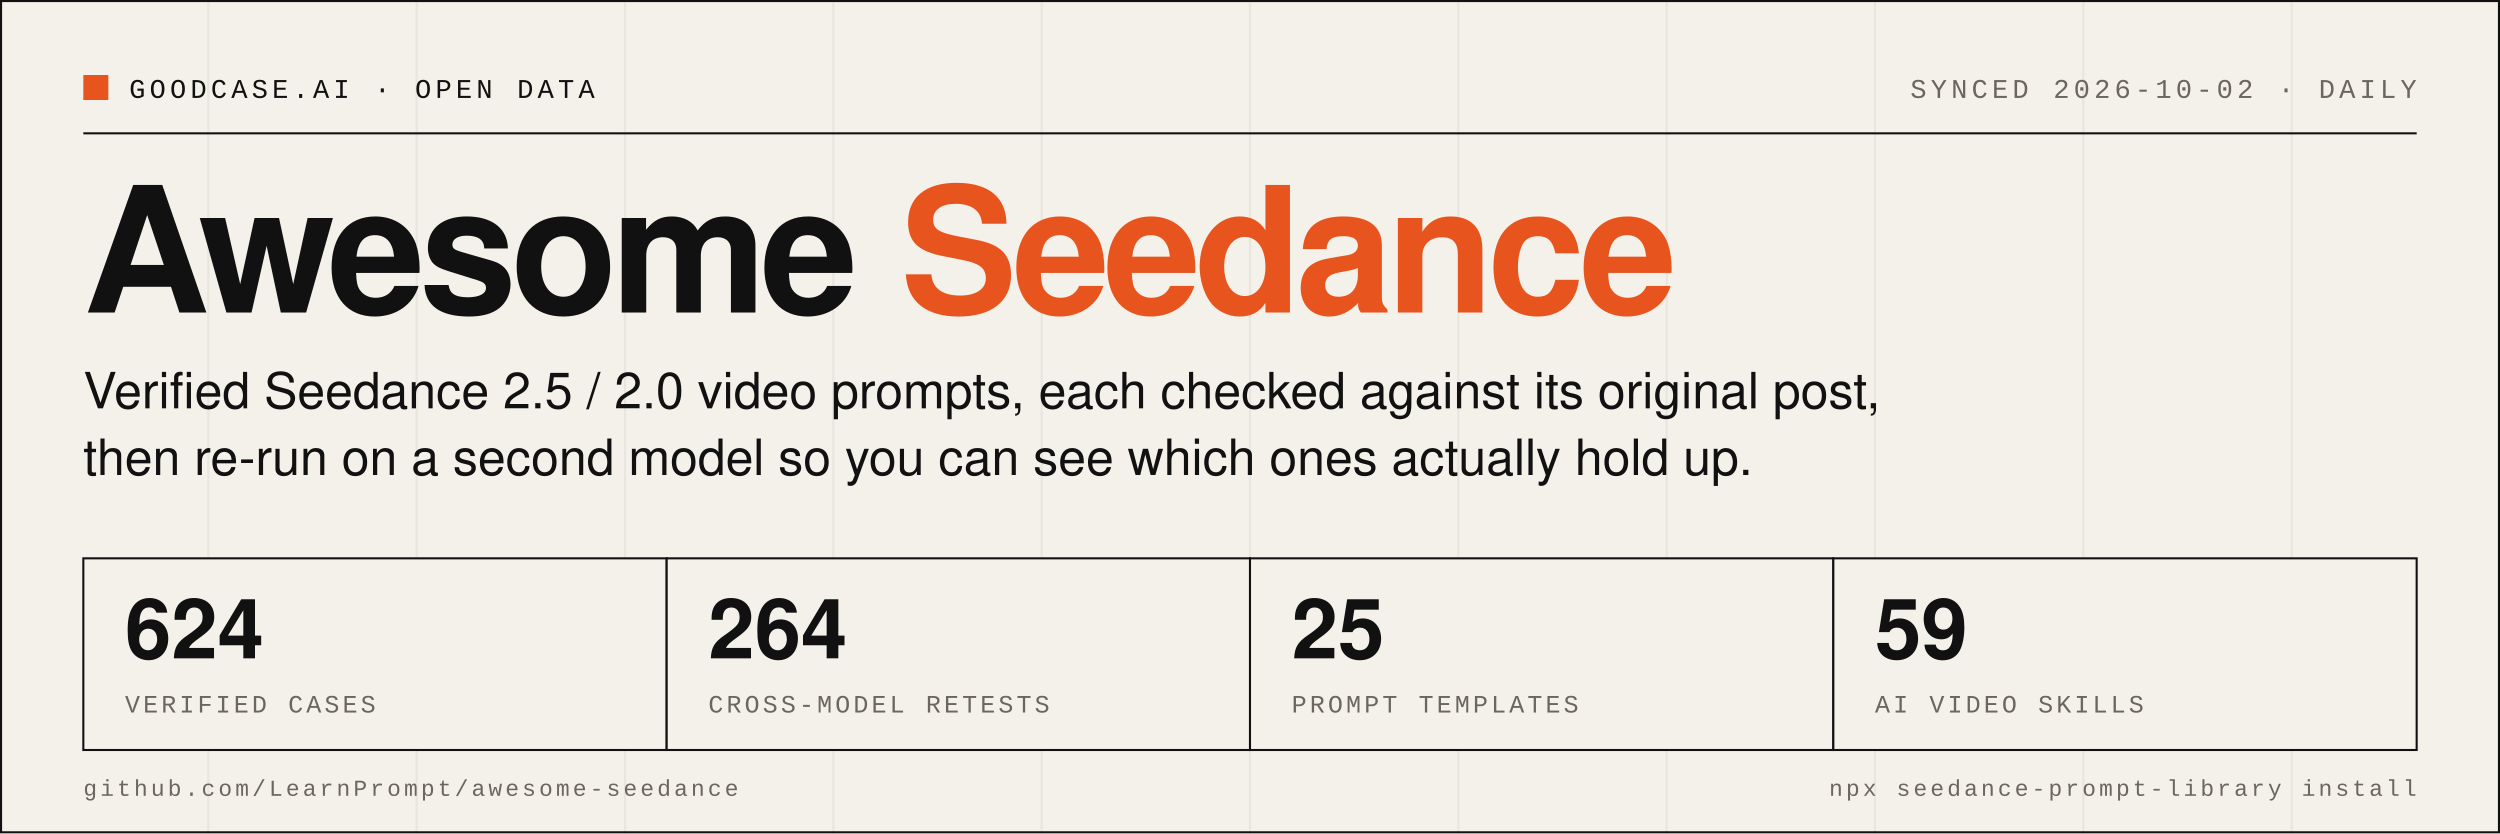
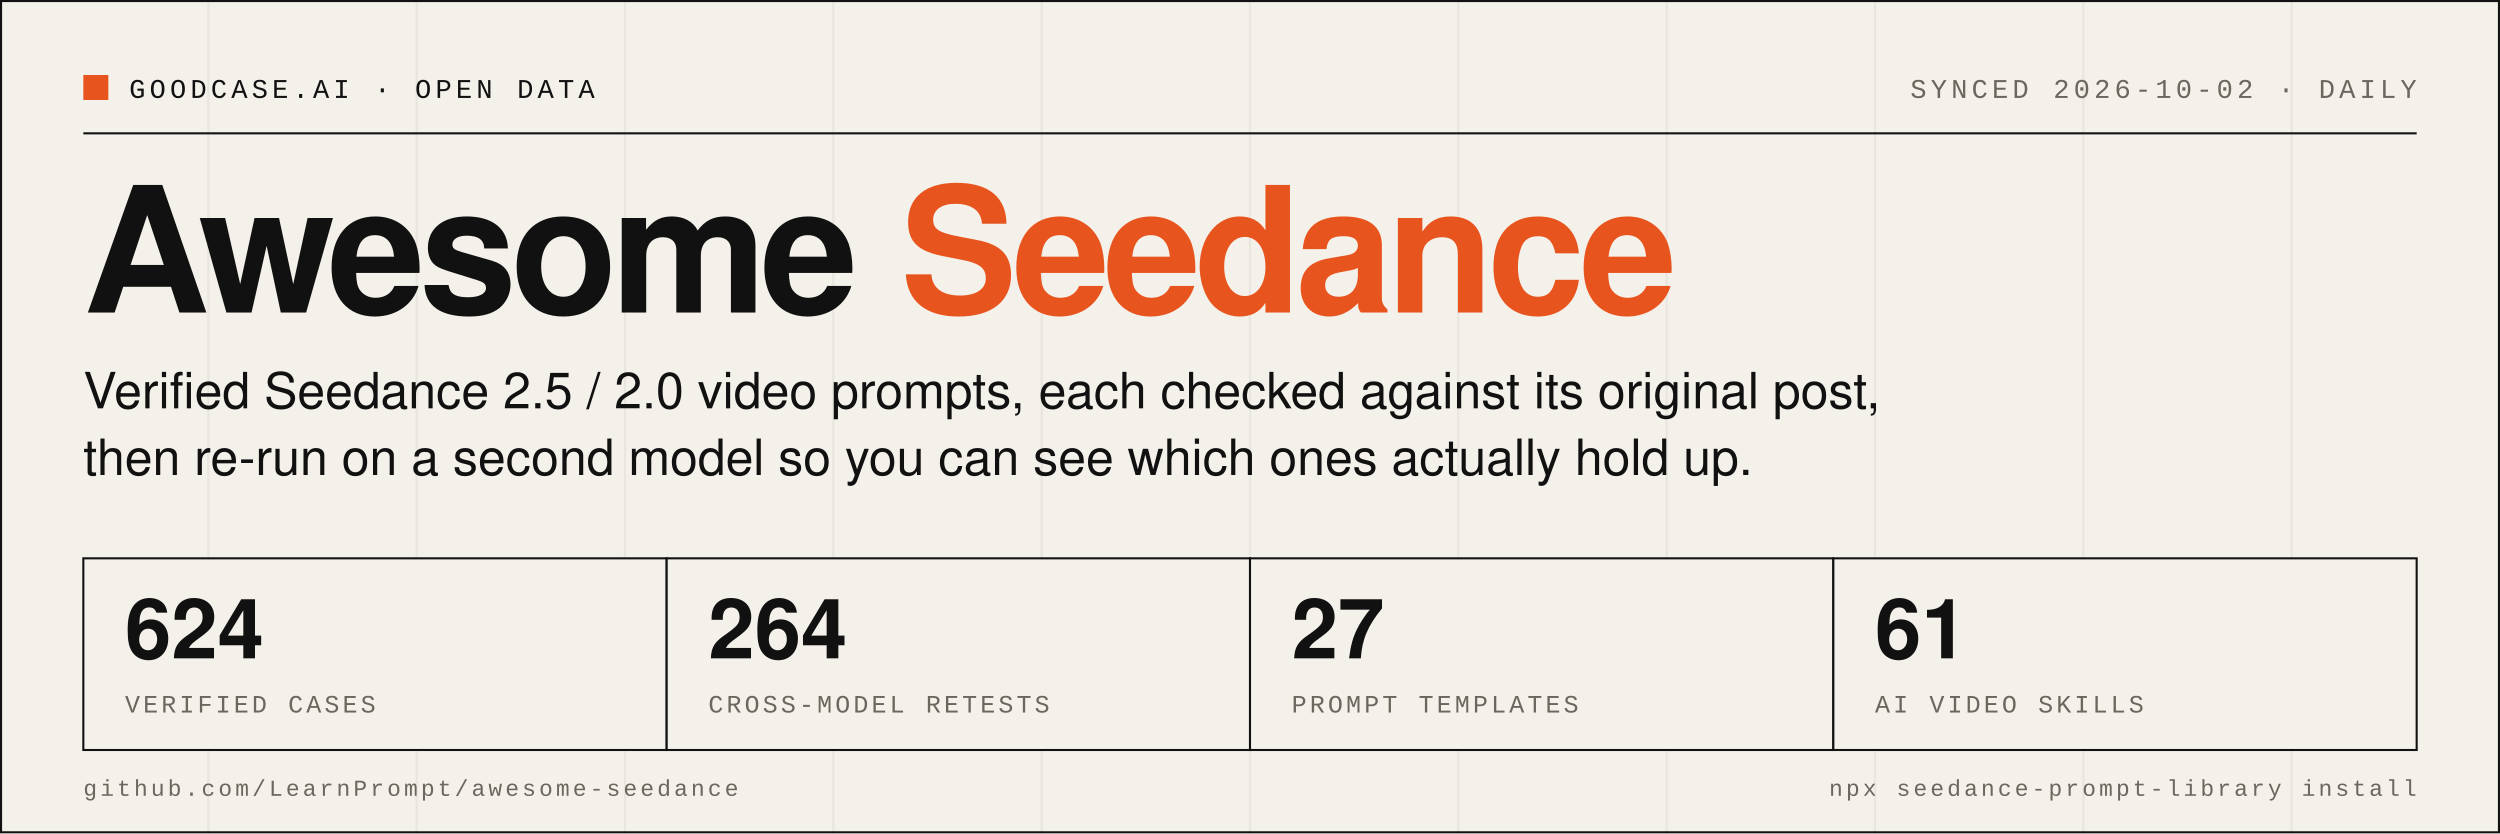
- <svg xmlns="http://www.w3.org/2000/svg" width="1200" height="400" viewBox="0 0 1200 400" role="img" aria-label="Awesome Seedance: 624 verified cases, 264 cross-model retests, 25 prompt templates, 59 AI video skills">
+ <svg xmlns="http://www.w3.org/2000/svg" width="1200" height="400" viewBox="0 0 1200 400" role="img" aria-label="Awesome Seedance: 624 verified cases, 264 cross-model retests, 27 prompt templates, 61 AI video skills">
  <rect width="1200" height="400" fill="#F4F1EA" />
  <line x1="0" y1="0" x2="0" y2="400" stroke="#111111" stroke-opacity="0.05" stroke-width="1" />
  <line x1="100" y1="0" x2="100" y2="400" stroke="#111111" stroke-opacity="0.05" stroke-width="1" />
  <line x1="200" y1="0" x2="200" y2="400" stroke="#111111" stroke-opacity="0.05" stroke-width="1" />
  <line x1="300" y1="0" x2="300" y2="400" stroke="#111111" stroke-opacity="0.05" stroke-width="1" />
  <line x1="400" y1="0" x2="400" y2="400" stroke="#111111" stroke-opacity="0.05" stroke-width="1" />
  <line x1="500" y1="0" x2="500" y2="400" stroke="#111111" stroke-opacity="0.05" stroke-width="1" />
  <line x1="600" y1="0" x2="600" y2="400" stroke="#111111" stroke-opacity="0.05" stroke-width="1" />
  <line x1="700" y1="0" x2="700" y2="400" stroke="#111111" stroke-opacity="0.05" stroke-width="1" />
  <line x1="800" y1="0" x2="800" y2="400" stroke="#111111" stroke-opacity="0.05" stroke-width="1" />
  <line x1="900" y1="0" x2="900" y2="400" stroke="#111111" stroke-opacity="0.05" stroke-width="1" />
  <line x1="1000" y1="0" x2="1000" y2="400" stroke="#111111" stroke-opacity="0.05" stroke-width="1" />
  <line x1="1100" y1="0" x2="1100" y2="400" stroke="#111111" stroke-opacity="0.05" stroke-width="1" />
  <rect x="0.5" y="0.5" width="1199" height="399" fill="none" stroke="#111111" stroke-width="1" />
  <rect x="40" y="36" width="12" height="12" fill="#E8541E" />
  <text x="62" y="47" font-family="SFMono-Regular, Menlo, Consolas, 'Liberation Mono', monospace" font-size="13" letter-spacing="2" fill="#111111">GOODCASE.AI · OPEN DATA</text>
  <text x="1160" y="47" text-anchor="end" font-family="SFMono-Regular, Menlo, Consolas, 'Liberation Mono', monospace" font-size="13" letter-spacing="2" fill="#6B675F">SYNCED 2026-10-02 · DAILY</text>
  <line x1="40" y1="64" x2="1160" y2="64" stroke="#111111" stroke-width="1" />
  <text x="40" y="150" font-family="Helvetica Neue, Helvetica, Arial, 'PingFang SC', sans-serif" font-size="84" font-weight="800" letter-spacing="-3" fill="#111111">Awesome <tspan fill="#E8541E">Seedance</tspan>
  </text>
  <text x="40" y="196" font-family="Helvetica Neue, Helvetica, Arial, 'PingFang SC', sans-serif" font-size="24" fill="#111111">Verified Seedance 2.5 / 2.0 video prompts, each checked against its original post,</text>
  <text x="40" y="228" font-family="Helvetica Neue, Helvetica, Arial, 'PingFang SC', sans-serif" font-size="24" fill="#111111">then re-run on a second model so you can see which ones actually hold up.</text>
  <rect x="40" y="268" width="280" height="92" fill="#F4F1EA" stroke="#111111" stroke-width="1" />
  <text x="60" y="316" font-family="Helvetica Neue, Helvetica, Arial, 'PingFang SC', sans-serif" font-size="40" font-weight="700" fill="#111111">624</text>
  <text x="60" y="342" font-family="SFMono-Regular, Menlo, Consolas, 'Liberation Mono', monospace" font-size="12" letter-spacing="1.5" fill="#6B675F">VERIFIED CASES</text>
  <rect x="320" y="268" width="280" height="92" fill="#F4F1EA" stroke="#111111" stroke-width="1" />
  <text x="340" y="316" font-family="Helvetica Neue, Helvetica, Arial, 'PingFang SC', sans-serif" font-size="40" font-weight="700" fill="#111111">264</text>
  <text x="340" y="342" font-family="SFMono-Regular, Menlo, Consolas, 'Liberation Mono', monospace" font-size="12" letter-spacing="1.5" fill="#6B675F">CROSS-MODEL RETESTS</text>
  <rect x="600" y="268" width="280" height="92" fill="#F4F1EA" stroke="#111111" stroke-width="1" />
-   <text x="620" y="316" font-family="Helvetica Neue, Helvetica, Arial, 'PingFang SC', sans-serif" font-size="40" font-weight="700" fill="#111111">25</text>
+   <text x="620" y="316" font-family="Helvetica Neue, Helvetica, Arial, 'PingFang SC', sans-serif" font-size="40" font-weight="700" fill="#111111">27</text>
  <text x="620" y="342" font-family="SFMono-Regular, Menlo, Consolas, 'Liberation Mono', monospace" font-size="12" letter-spacing="1.5" fill="#6B675F">PROMPT TEMPLATES</text>
  <rect x="880" y="268" width="280" height="92" fill="#F4F1EA" stroke="#111111" stroke-width="1" />
-   <text x="900" y="316" font-family="Helvetica Neue, Helvetica, Arial, 'PingFang SC', sans-serif" font-size="40" font-weight="700" fill="#111111">59</text>
+   <text x="900" y="316" font-family="Helvetica Neue, Helvetica, Arial, 'PingFang SC', sans-serif" font-size="40" font-weight="700" fill="#111111">61</text>
  <text x="900" y="342" font-family="SFMono-Regular, Menlo, Consolas, 'Liberation Mono', monospace" font-size="12" letter-spacing="1.5" fill="#6B675F">AI VIDEO SKILLS</text>
  <text x="40" y="382" font-family="SFMono-Regular, Menlo, Consolas, 'Liberation Mono', monospace" font-size="11" letter-spacing="1.5" fill="#6B675F">github.com/LearnPrompt/awesome-seedance</text>
  <text x="1160" y="382" text-anchor="end" font-family="SFMono-Regular, Menlo, Consolas, 'Liberation Mono', monospace" font-size="11" letter-spacing="1.5" fill="#6B675F">npx seedance-prompt-library install</text>
</svg>
